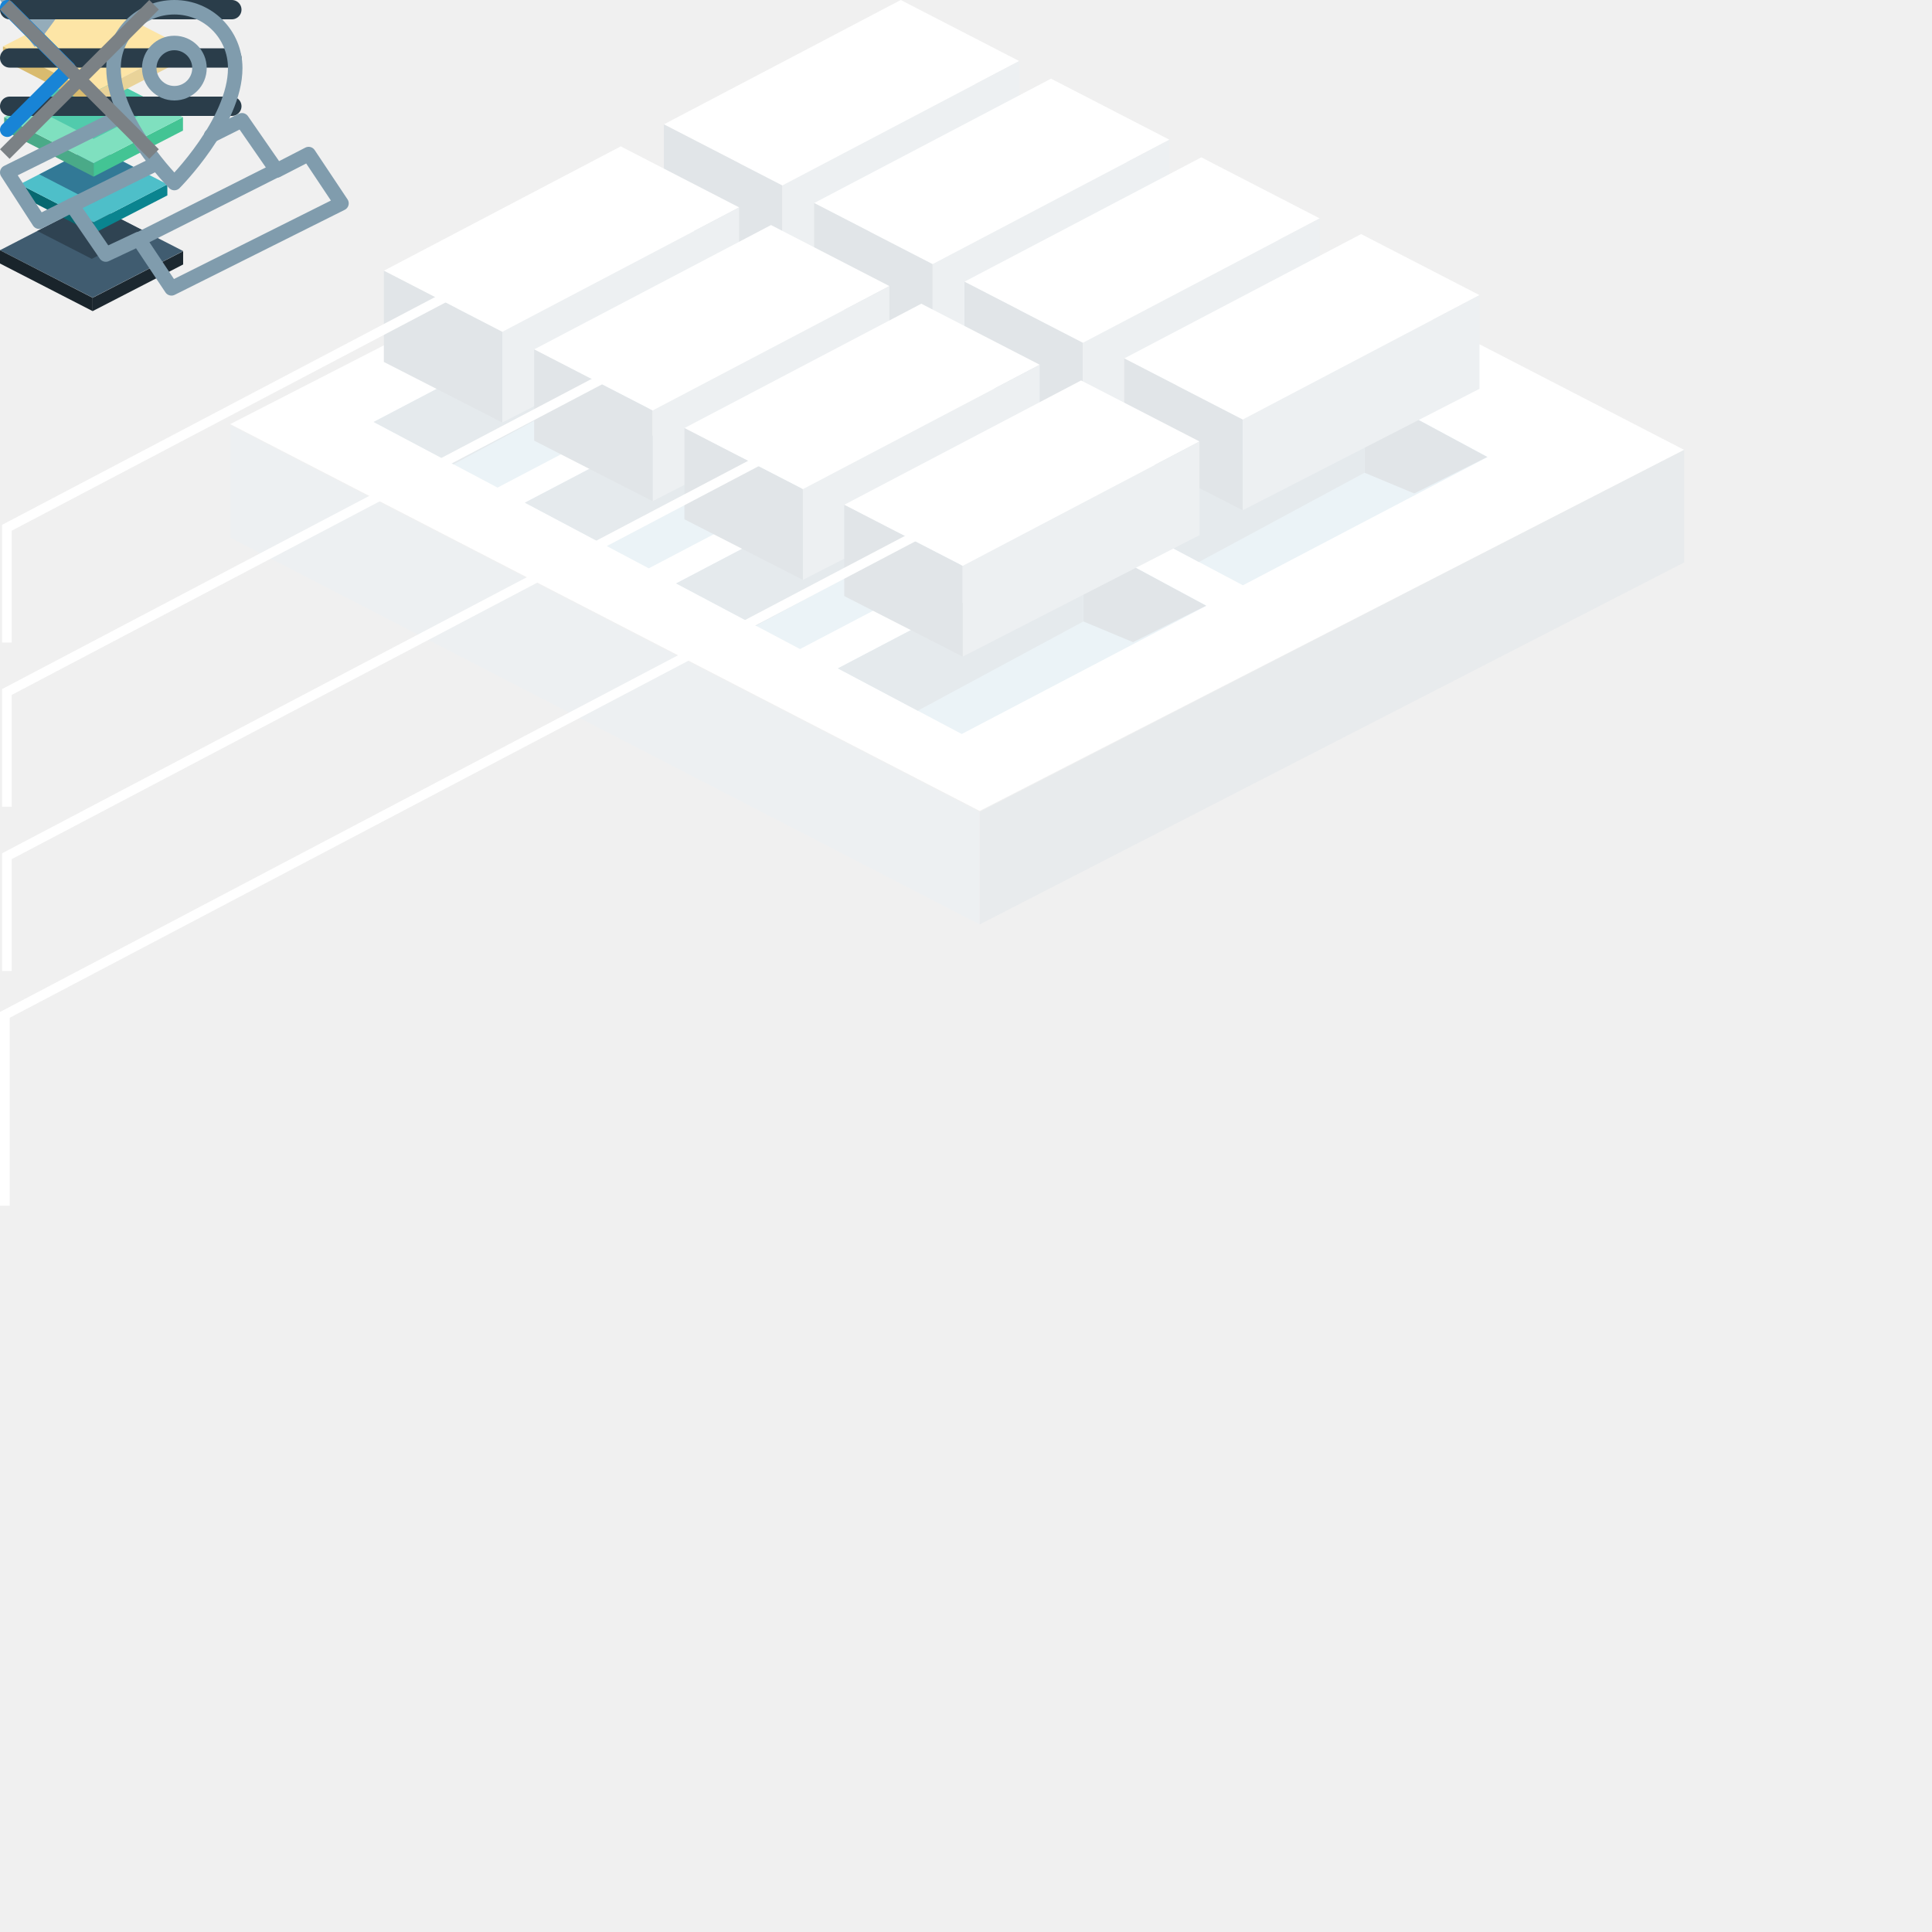
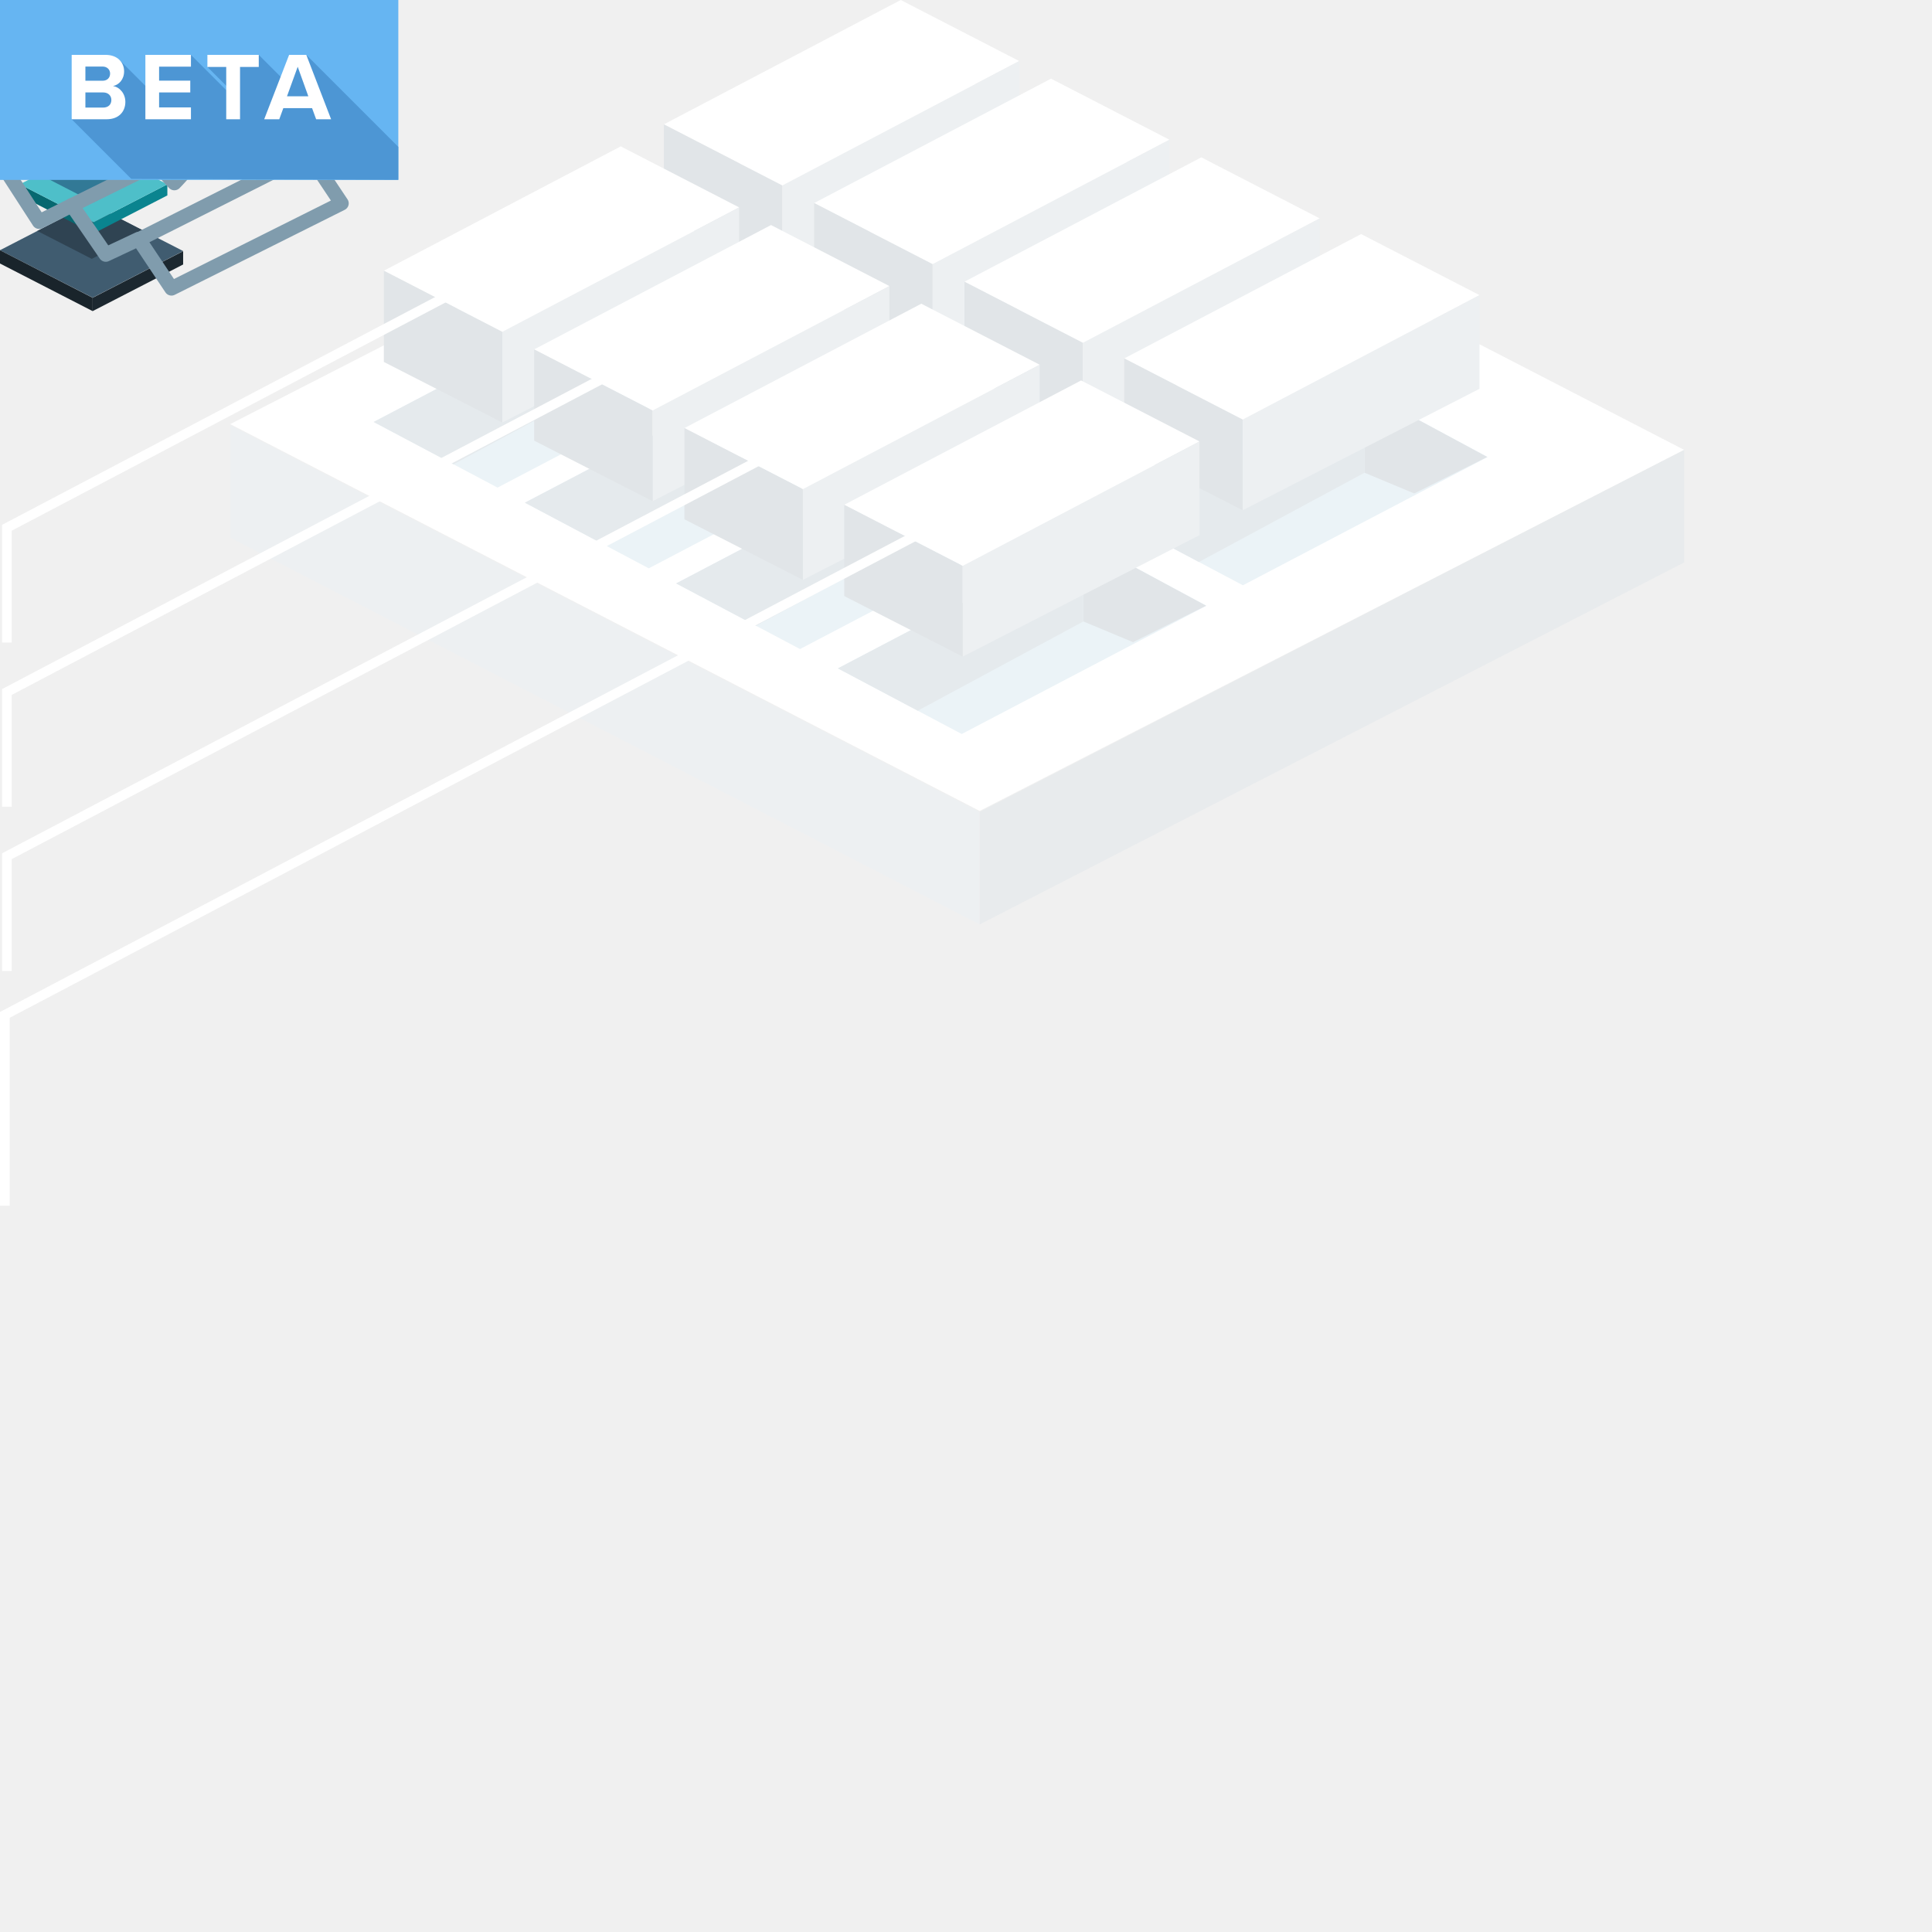
<svg xmlns="http://www.w3.org/2000/svg" version="1.1" id="Layer_1" x="0px" y="0px" viewBox="0 0 200 200" style="enable-background:new 0 0 200 200;" xml:space="preserve">
  <style type="text/css">
	.st0{fill:#405C70;}
	.st1{fill:#2F4352;}
	.st2{fill:#1C2830;}
	.st3{fill:#19242B;}
	.st4{fill:#0A848F;}
	.st5{fill:#076870;}
	.st6{fill:#4EBFC9;}
	.st7{opacity:0.42;fill:#0B194F;}
	.st8{fill:#43C494;}
	.st9{fill:#4AAA88;}
	.st10{fill:#7FE0BF;}
	.st11{opacity:0.76;fill:#43C4A6;}
	.st12{fill:#FDE5A6;}
	.st13{fill:#E9D399;}
	.st14{fill:#D9BB6F;}
	.st15{fill:#94ACBA;}
	.st16{fill:none;stroke:#2A3D4A;stroke-width:2;stroke-linecap:round;stroke-miterlimit:10;}
	.st17{fill:none;stroke:#809CAD;stroke-width:1.5;stroke-linecap:round;stroke-linejoin:round;stroke-miterlimit:10;}
	.st18{fill:none;stroke:#1884D6;stroke-width:1.5;stroke-linecap:round;stroke-linejoin:round;stroke-miterlimit:10;}
	.st19{fill:#FFFFFF;}
	.st20{fill:#EDF0F2;}
	.st21{fill:#E8EBED;}
	.st22{fill:#EBF3F7;}
	.st23{fill:#E1E5E8;}
	.st24{fill:#E5EAED;}
	.st25{fill:none;stroke:#FFFFFF;stroke-miterlimit:10;}
	.st26{fill:none;stroke:#7B8185;stroke-width:1.4;stroke-miterlimit:10;}
+ 	.st27{fill:#66B5F2;}
+ 	.st28{fill:#4D96D4;}
</style>
  <g id="logo_x60_19x33">
    <polygon class="st0" points="18.959,25.987 9.591,30.815 0,25.901 9.368,21.072  " />
    <polygon class="st1" points="15.003,23.96 9.498,26.797 3.863,23.91 9.368,21.072  " />
    <polygon class="st2" points="9.591,30.828 18.959,26 18.959,27.378 9.591,32.207  " />
    <polygon class="st3" points="9.591,30.828 0,25.901 0,27.279 9.591,32.207  " />
    <polygon class="st4" points="9.688,23.017 17.325,19.079 17.325,20.228 9.688,24.165  " />
    <polygon class="st5" points="9.688,23.017 2.049,19.079 2.049,20.228 9.688,24.165  " />
    <polygon class="st6" points="17.325,19.079 9.688,23.017 2.049,19.079 9.688,15.143  " />
    <polygon class="st7" points="15.311,18.046 9.688,20.945 4.063,18.046 9.688,15.148  " />
    <polygon class="st8" points="9.688,16.896 18.942,12.127 18.942,13.517 9.688,18.287  " />
    <polygon class="st9" points="9.688,16.896 0.432,12.127 0.432,13.517 9.688,18.287  " />
    <polygon class="st10" points="18.942,12.127 9.688,16.896 0.432,12.127 9.688,7.356  " />
    <polygon class="st11" points="16.501,10.873 9.688,14.386 2.873,10.873 9.688,7.361  " />
    <polygon class="st12" points="18.94,4.803 9.623,9.604 0.306,4.803 9.623,0  " />
    <polygon class="st13" points="9.623,9.604 18.94,4.803 18.94,6.204 9.623,11.006  " />
    <polygon class="st14" points="9.623,9.604 0.306,4.803 0.306,6.204 9.623,11.006  " />
  </g>
  <g id="more-arrow_x60_8x5">
    <polygon class="st15" points="0,0 3.603,4.883 7.207,0  " />
  </g>
  <g id="hamburg-menu_x60_25x12">
    <line class="st16" x1="1" y1="1" x2="24" y2="1" />
    <line class="st16" x1="1" y1="6" x2="24" y2="6" />
    <line class="st16" x1="1" y1="11" x2="24" y2="11" />
  </g>
  <g id="map_x60_37x31">
    <polyline class="st17" points="12.85,11.85 0.75,17.85 4.05,22.95 7.45,21.25 10.95,26.35 14.35,24.75 17.75,29.85 35.35,21.05    31.95,15.95 28.65,17.65 25.05,12.45 21.85,14.05  " />
    <line class="st17" x1="14.45" y1="24.75" x2="28.55" y2="17.65" />
    <line class="st17" x1="7.45" y1="21.25" x2="16.15" y2="16.95" />
    <path class="st17" d="M24.35,7.05c0,5.6-6.3,11.9-6.3,11.9s-6.3-6.3-6.3-11.9c0-3.5,2.8-6.3,6.3-6.3S24.35,3.55,24.35,7.05z" />
    <circle class="st17" cx="18.05" cy="7.05" r="2.6" />
  </g>
  <g id="right-arrow_x60_8x15">
    <polyline class="st18" points="0.75,0.75 7.089,7.089 0.75,13.428  " />
  </g>
  <g id="framework-map_x60_175x125">
    <polygon class="st19" points="23.83,43.904 101.414,83.947 174.343,46.572 96.755,6.528  " />
    <polygon class="st20" points="101.414,84.043 23.83,44.001 23.83,55.657 101.414,95.699  " />
    <polygon class="st21" points="101.414,84.043 174.343,46.572 174.343,58.228 101.414,95.699  " />
    <polygon class="st22" points="86.738,69.191 99.559,75.985 124.895,62.704 112.152,55.86  " />
    <polygon class="st23" points="124.848,62.702 112.152,55.859 112.152,64.331 117.291,66.477  " />
    <polyline class="st24" points="112.152,55.86 112.152,64.333 95.005,73.574 86.738,69.191  " />
    <polygon class="st22" points="115.843,53.795 128.664,60.589 154,47.308 141.257,40.464  " />
    <polygon class="st23" points="153.952,47.306 141.257,40.463 141.257,48.935 146.395,51.081  " />
    <polyline class="st24" points="141.257,40.464 141.257,48.937 124.11,58.178 115.843,53.795  " />
    <polygon class="st22" points="69.994,60.395 82.816,67.19 108.152,53.909 95.409,47.065  " />
    <polygon class="st23" points="108.104,53.907 95.409,47.063 95.409,55.536 100.547,57.682  " />
    <polyline class="st24" points="95.409,47.065 95.409,55.538 78.262,64.778 69.994,60.395  " />
    <polygon class="st22" points="54.338,52.038 67.159,58.833 92.495,45.552 79.752,38.708  " />
    <polygon class="st23" points="92.447,45.55 79.752,38.707 79.752,47.179 84.89,49.325  " />
    <polygon class="st22" points="38.681,43.682 51.502,50.477 76.838,37.195 64.095,30.352  " />
    <polygon class="st23" points="76.79,37.193 64.095,30.35 64.095,38.823 69.233,40.969  " />
    <polyline class="st24" points="64.095,30.352 64.095,38.824 46.948,48.065 38.681,43.682  " />
    <polyline class="st24" points="79.752,38.708 79.752,47.181 62.605,56.422 54.338,52.038  " />
    <polygon class="st19" points="105.502,6.318 80.987,19.198 68.722,12.875 93.244,0  " />
    <polygon class="st20" points="105.502,16.017 105.502,6.319 80.987,19.198 80.986,28.588  " />
    <polygon class="st23" points="80.987,19.198 68.722,12.875 68.722,22.318 80.986,28.588  " />
    <polygon class="st19" points="121.06,14.463 96.545,27.341 84.28,21.019 108.802,8.144  " />
    <polygon class="st20" points="121.06,24.161 121.06,14.463 96.545,27.341 96.544,36.732  " />
    <polygon class="st23" points="96.545,27.341 84.28,21.019 84.28,30.461 96.544,36.732  " />
    <polygon class="st19" points="136.616,22.608 112.103,35.485 99.837,29.162 124.359,16.289  " />
    <polygon class="st20" points="136.616,32.305 136.616,22.608 112.103,35.485 112.101,44.877  " />
    <polygon class="st23" points="112.103,35.485 99.837,29.162 99.837,38.607 112.101,44.877  " />
    <polygon class="st19" points="153.159,30.551 128.645,43.429 116.379,37.105 140.902,24.233  " />
    <polygon class="st20" points="153.159,40.248 153.159,30.551 128.645,43.429 128.644,52.821  " />
    <polygon class="st23" points="128.645,43.429 116.379,37.105 116.379,46.55 128.644,52.821  " />
    <g id="box4_x3E_box">
      <polygon id="_x3E_t_3_" class="st19" points="76.514,21.469 52,34.348 39.735,28.025 64.258,15.152   " />
      <polygon id="_x3E_r_3_" class="st20" points="76.514,31.167 76.514,21.469 52,34.348 51.999,43.739   " />
      <polygon id="_x3E_l_3_" class="st23" points="52,34.348 39.735,28.025 39.735,37.468 51.999,43.739   " />
      <polyline id="_x3E_line_3_" class="st25" points="64.815,20.912 0.715,54.634 0.715,66.516   " />
    </g>
    <g id="box3_x3E_box">
      <polygon id="_x3E_t_2_" class="st19" points="92.072,29.614 67.558,42.493 55.293,36.171 79.815,23.297   " />
      <polygon id="_x3E_r_2_" class="st20" points="92.072,39.312 92.072,29.614 67.558,42.493 67.557,51.884   " />
      <polygon id="_x3E_l_2_" class="st23" points="67.558,42.493 55.293,36.171 55.293,45.613 67.557,51.884   " />
      <polyline id="_x3E_line_2_" class="st25" points="78.867,30.519 0.715,71.634 0.715,83.516   " />
    </g>
    <g id="box2_x3E_box">
      <polygon id="_x3E_t_1_" class="st19" points="107.63,37.757 83.115,50.636 70.851,44.314 95.373,31.44   " />
      <polygon id="_x3E_r_1_" class="st20" points="107.63,47.457 107.63,37.758 83.115,50.636 83.115,60.029   " />
      <polygon id="_x3E_l_1_" class="st23" points="83.115,50.636 70.851,44.314 70.851,53.758 83.115,60.029   " />
      <polyline id="_x3E_line_1_" class="st25" points="93.469,39.837 0.715,88.634 0.715,100.516   " />
    </g>
    <g id="box1_x3E_box">
      <polygon id="_x3E_t" class="st19" points="124.172,45.7 99.657,58.58 87.393,52.257 111.915,39.384   " />
      <polygon id="_x3E_r" class="st20" points="124.172,55.4 124.172,45.702 99.657,58.58 99.657,67.973   " />
      <polygon id="_x3E_l" class="st23" points="99.657,58.58 87.393,52.257 87.393,61.702 99.657,67.973   " />
      <polyline id="_x3E_line" class="st25" points="109.322,47.81 0.5,105.061 0.5,124.817   " />
    </g>
  </g>
  <g id="card-x_x60_17x17">
    <line class="st26" x1="0.495" y1="0.495" x2="15.948" y2="15.948" />
    <line class="st26" x1="15.948" y1="0.495" x2="0.495" y2="15.948" />
  </g>
+   <g id="beta-tag_x60_42x19">
+     <rect class="st27" width="41.234" height="18.625" />
+     <polygon class="st28" points="41.234,15.207 31.708,5.68 29.179,8.072 26.787,5.68 21.47,6.93 23.991,9.45 23.737,9.65    19.767,5.68 15.863,6.186 15.077,8.912 12.351,6.186 8.16,6.016 7.42,12.346 13.59,18.516 41.234,18.616  " />
+     <path class="st19" d="M7.42,5.68h3.508c1.27,0,1.919,0.81,1.919,1.699c0,0.839-0.52,1.399-1.149,1.529   c0.709,0.11,1.279,0.799,1.279,1.639c0,0.999-0.67,1.799-1.939,1.799H7.42V5.68z M10.618,8.359c0.479,0,0.78-0.31,0.78-0.74   c0-0.41-0.3-0.729-0.78-0.729H8.84v1.469H10.618z M10.668,11.137c0.54,0,0.86-0.31,0.86-0.79c0-0.419-0.3-0.779-0.86-0.779H8.84   v1.569H10.668z" />
+     <path class="st19" d="M15.05,5.68h4.717V6.9h-3.298v1.449h3.228v1.22h-3.228v1.549h3.298v1.229H15.05V5.68z" />
+     <path class="st19" d="M23.419,6.93H21.47V5.68h5.317v1.25h-1.939v5.417h-1.429V6.93z" />
+     <path class="st19" d="M32.307,11.197h-2.979l-0.419,1.149H27.35l2.579-6.667h1.779l2.568,6.667h-1.549L32.307,11.197z    M29.709,9.968h2.209l-1.1-3.058L29.709,9.968z" />
+   </g>
</svg>
